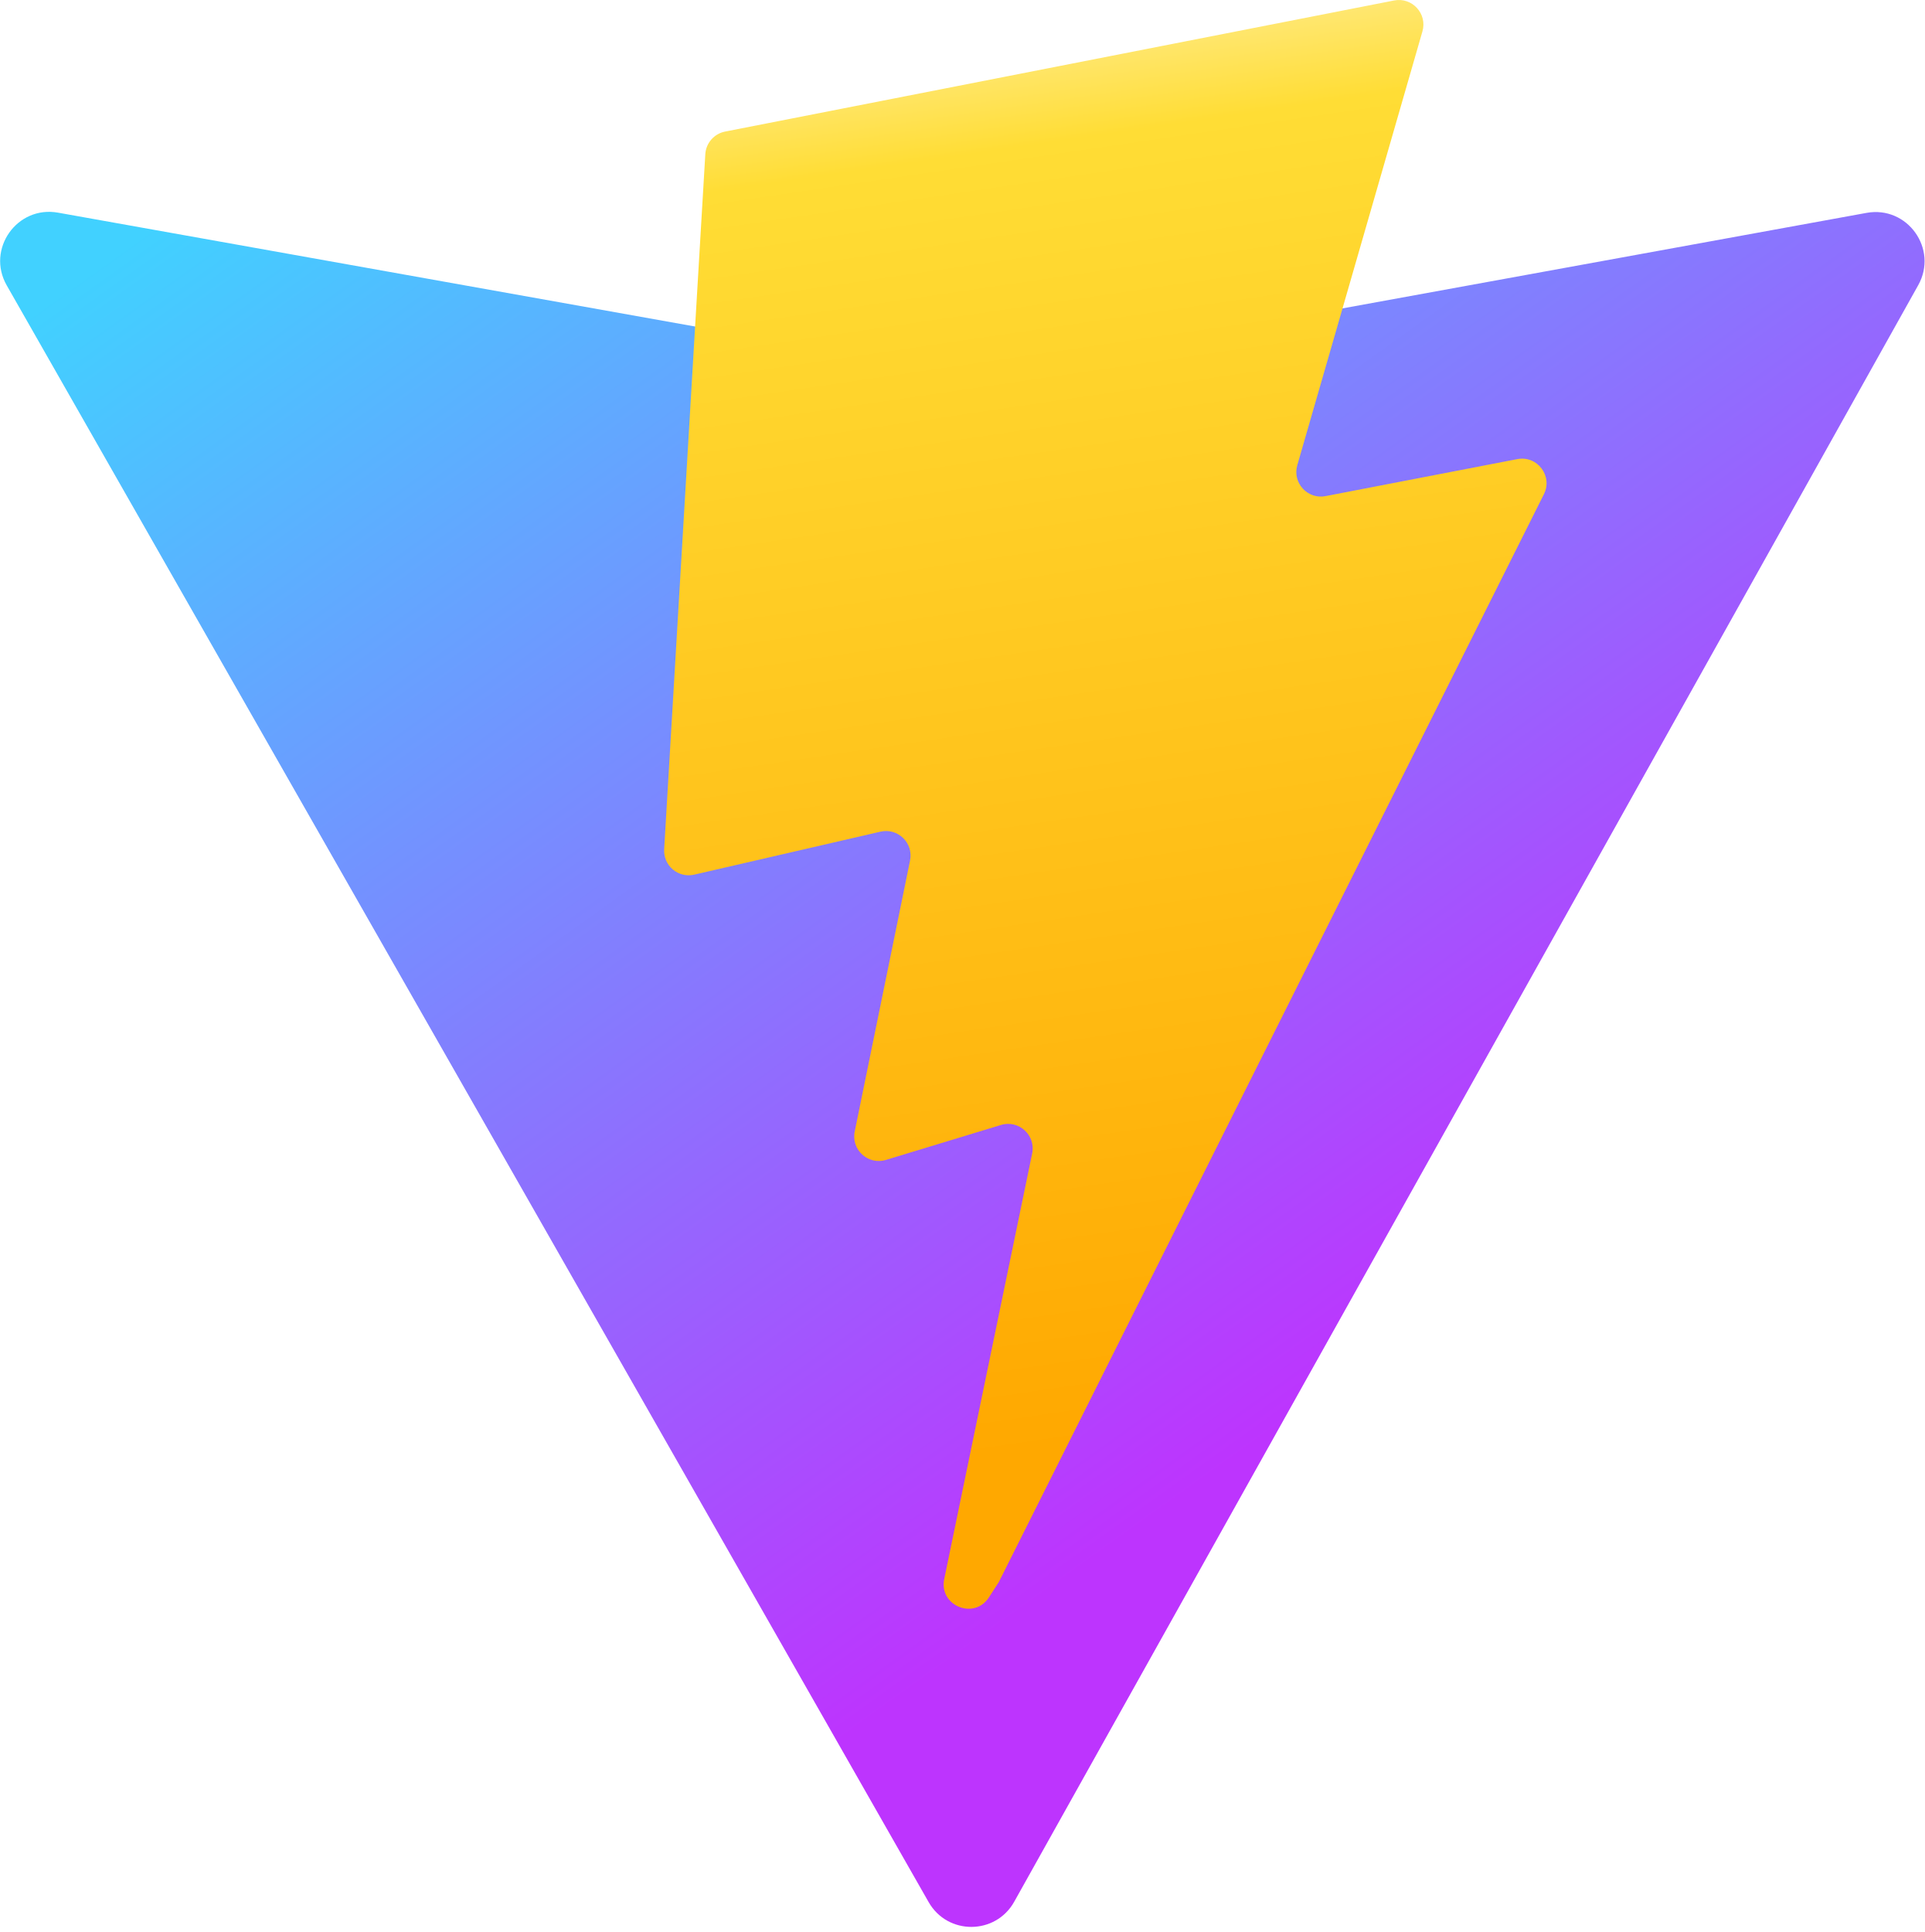
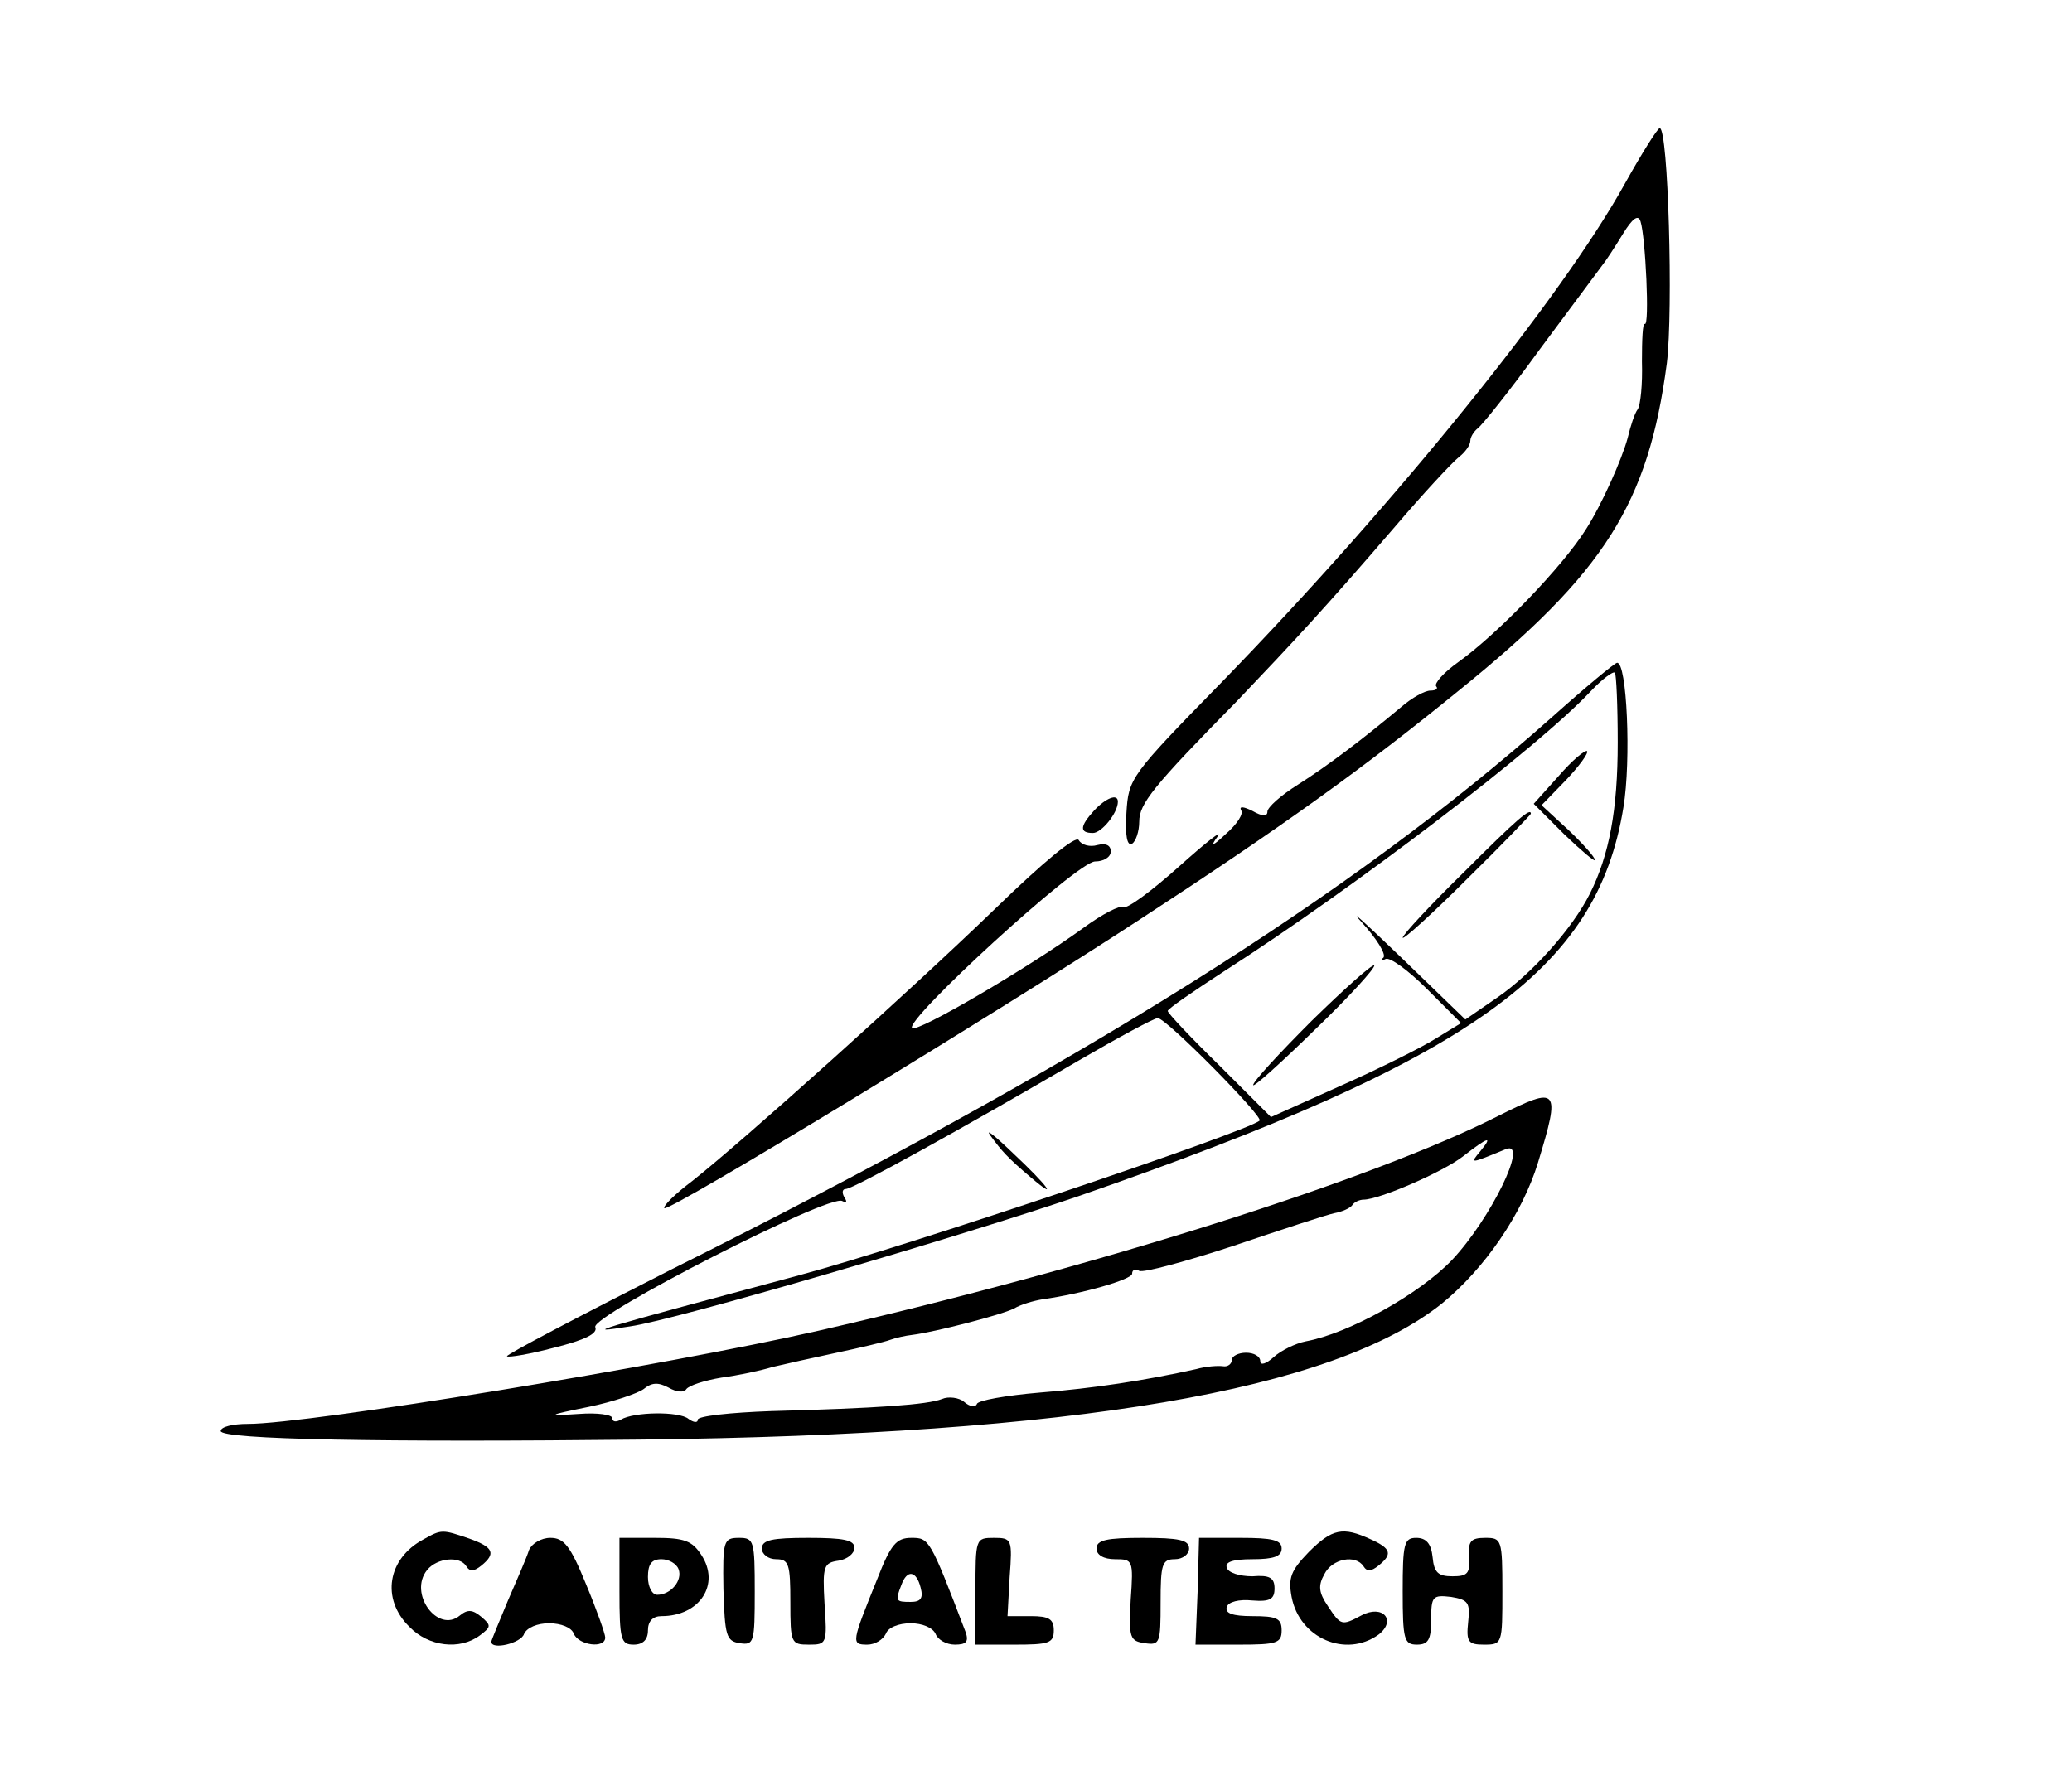
- <svg xmlns="http://www.w3.org/2000/svg" aria-hidden="true" role="img" class="iconify iconify--logos" width="31.88" height="32" preserveAspectRatio="xMidYMid meet" viewBox="0 0 256 257">
-   <defs>
-     <linearGradient id="IconifyId1813088fe1fbc01fb466" x1="-.828%" x2="57.636%" y1="7.652%" y2="78.411%">
-       <stop offset="0%" stop-color="#41D1FF" />
-       <stop offset="100%" stop-color="#BD34FE" />
-     </linearGradient>
-     <linearGradient id="IconifyId1813088fe1fbc01fb467" x1="43.376%" x2="50.316%" y1="2.242%" y2="89.03%">
-       <stop offset="0%" stop-color="#FFEA83" />
-       <stop offset="8.333%" stop-color="#FFDD35" />
-       <stop offset="100%" stop-color="#FFA800" />
-     </linearGradient>
-   </defs>
-   <path fill="url(#IconifyId1813088fe1fbc01fb466)" d="M255.153 37.938L134.897 252.976c-2.483 4.44-8.862 4.466-11.382.048L.875 37.958c-2.746-4.814 1.371-10.646 6.827-9.67l120.385 21.517a6.537 6.537 0 0 0 2.322-.004l117.867-21.483c5.438-.991 9.574 4.796 6.877 9.62Z" />
-   <path fill="url(#IconifyId1813088fe1fbc01fb467)" d="M185.432.063L96.44 17.501a3.268 3.268 0 0 0-2.634 3.014l-5.474 92.456a3.268 3.268 0 0 0 3.997 3.378l24.777-5.718c2.318-.535 4.413 1.507 3.936 3.838l-7.361 36.047c-.495 2.426 1.782 4.5 4.151 3.78l15.304-4.649c2.372-.72 4.652 1.36 4.15 3.788l-11.698 56.621c-.732 3.542 3.979 5.473 5.943 2.437l1.313-2.028l72.516-144.72c1.215-2.423-.88-5.186-3.54-4.672l-25.505 4.922c-2.396.462-4.435-1.77-3.759-4.114l16.646-57.705c.677-2.35-1.37-4.583-3.769-4.113Z" />
+ <svg xmlns="http://www.w3.org/2000/svg" version="1.0" width="291pt" height="248pt" viewBox="0 0 291 248" preserveAspectRatio="xMidYMid meet">
+   <g transform="translate(0,248) scale(0.1,-0.1)" fill="#000000" stroke="none">
+     <path d="M2282 2222 c-88 -159 -321 -448 -566 -700 -129 -132 -131 -135 -134 -184 -2 -32 1 -47 8 -43 5 3 10 17 10 31 0 25 19 49 137 169 80 84 123 130 222 245 40 47 81 91 90 98 9 7 16 17 16 23 0 5 5 13 10 17 6 4 46 54 88 112 43 58 82 110 87 117 5 6 18 26 29 44 14 23 22 28 25 18 7 -21 13 -148 6 -144 -3 2 -4 -22 -4 -53 1 -32 -2 -61 -6 -67 -4 -5 -10 -23 -14 -40 -8 -30 -37 -95 -59 -129 -32 -51 -123 -146 -179 -186 -21 -15 -34 -30 -31 -34 3 -3 0 -6 -8 -6 -8 0 -26 -10 -41 -23 -55 -46 -104 -83 -145 -109 -24 -15 -43 -32 -43 -38 0 -7 -7 -7 -21 1 -12 6 -19 7 -16 1 4 -5 -6 -20 -21 -33 -19 -18 -23 -19 -12 -4 8 11 -16 -8 -54 -42 -38 -34 -73 -60 -78 -57 -5 3 -30 -10 -56 -29 -77 -56 -234 -148 -241 -141 -11 11 232 234 257 234 12 0 22 6 22 14 0 9 -7 12 -19 9 -10 -3 -22 0 -26 7 -4 7 -49 -30 -118 -97 -119 -115 -354 -326 -425 -382 -24 -18 -41 -35 -39 -38 6 -6 465 273 667 405 201 131 315 213 450 323 204 165 265 262 291 459 9 74 2 330 -10 330 -3 0 -25 -35 -49 -78z" />
+     <path d="M2180 1473 c-281 -250 -660 -488 -1239 -777 -128 -65 -231 -119 -229 -121 2 -2 32 3 66 12 44 11 62 20 58 29 -6 16 330 188 347 177 6 -3 7 -1 3 5 -4 7 -3 12 2 12 10 0 162 84 328 181 55 32 105 59 110 59 12 0 149 -139 143 -144 -18 -16 -500 -178 -646 -217 -294 -79 -308 -83 -238 -72 64 9 466 127 630 183 553 192 728 317 765 546 11 66 5 205 -9 203 -3 0 -44 -34 -91 -76z m92 -36 c0 -95 -12 -158 -39 -212 -25 -50 -82 -113 -130 -146 l-45 -31 -91 88 c-51 49 -75 71 -54 48 20 -22 34 -44 30 -49 -5 -4 -3 -5 3 -2 6 3 32 -16 58 -42 l48 -48 -36 -22 c-19 -12 -79 -42 -133 -66 l-98 -44 -72 72 c-40 39 -73 74 -73 77 0 3 35 27 78 55 184 118 442 315 516 394 16 17 32 29 34 26 2 -2 4 -46 4 -98z" />
+     <path d="M2189 1390 l-35 -39 43 -43 c24 -23 43 -39 43 -36 0 4 -17 23 -37 42 l-38 35 34 35 c19 20 32 38 30 41 -3 2 -21 -13 -40 -35z" />
+     <path d="M2056 1255 c-47 -46 -86 -88 -86 -92 0 -4 41 33 90 82 50 49 90 91 90 92 0 9 -18 -6 -94 -82z" />
+     <path d="M1842 1046 c-45 -45 -82 -85 -82 -90 0 -4 39 31 87 78 48 46 85 87 83 90 -3 2 -42 -33 -88 -78z" />
+     <path d="M1537 1342 c-21 -23 -21 -32 -2 -32 12 0 35 28 35 44 0 12 -17 5 -33 -12z" />
+     <path d="M2105 913 c-177 -90 -566 -213 -955 -302 -215 -49 -716 -131 -802 -131 -21 0 -38 -4 -38 -10 0 -12 229 -16 590 -12 612 7 972 69 1125 191 60 49 113 126 135 198 32 105 29 108 -55 66z m-26 -50 c-15 -18 -15 -18 36 3 33 13 -22 -99 -76 -156 -46 -48 -145 -103 -205 -114 -15 -3 -35 -13 -45 -22 -11 -10 -19 -12 -19 -6 0 7 -9 12 -20 12 -11 0 -20 -5 -20 -10 0 -6 -6 -10 -12 -9 -7 1 -24 0 -38 -4 -72 -16 -144 -27 -220 -33 -47 -4 -87 -11 -88 -16 -2 -5 -10 -4 -18 3 -7 6 -22 8 -31 4 -20 -8 -91 -13 -240 -17 -57 -2 -103 -7 -103 -12 0 -5 -6 -4 -13 1 -13 11 -77 10 -95 -1 -7 -4 -12 -3 -12 2 0 5 -21 8 -47 6 -46 -3 -45 -2 14 10 34 7 69 19 77 25 11 9 20 10 35 2 12 -7 22 -7 25 -2 4 5 25 12 49 16 23 3 56 10 72 15 17 4 57 13 90 20 33 7 67 15 75 18 8 3 22 6 31 7 32 4 125 28 143 37 10 6 28 11 40 13 57 8 126 28 126 36 0 6 5 7 10 4 6 -3 65 13 132 35 68 23 132 44 142 46 11 2 22 7 25 11 3 5 11 8 16 8 22 0 112 39 140 61 36 28 42 29 24 7z" />
+     <path d="M1391 885 c16 -22 24 -31 57 -59 40 -34 23 -11 -25 34 -26 25 -40 36 -32 25z" />
+     <path d="M595 318 c-51 -27 -60 -84 -20 -123 27 -28 71 -33 99 -12 16 12 16 14 2 26 -12 10 -19 11 -30 2 -31 -26 -73 31 -46 64 14 17 46 20 55 5 5 -8 11 -7 21 1 21 17 17 26 -17 38 -38 13 -39 13 -64 -1z" />
+     <path d="M1838 300 c-25 -26 -29 -36 -24 -63 11 -58 76 -86 122 -53 26 20 6 43 -24 27 -28 -15 -29 -14 -47 13 -13 19 -14 29 -5 45 11 22 44 28 55 11 5 -8 11 -7 21 1 20 16 18 24 -11 37 -39 18 -54 15 -87 -18z" />
+     <path d="M743 303 c-3 -10 -17 -42 -30 -72 -12 -29 -23 -55 -23 -57 0 -12 42 -2 46 11 4 9 19 15 35 15 17 0 32 -6 35 -15 7 -16 44 -21 44 -5 0 5 -12 39 -27 75 -22 54 -31 65 -50 65 -13 0 -26 -8 -30 -17z" />
+     <path d="M870 245 c0 -68 2 -75 20 -75 13 0 20 7 20 20 0 13 7 20 19 20 54 0 83 45 56 86 -13 20 -24 24 -65 24 l-50 0 0 -75z m83 31 c6 -16 -11 -36 -30 -36 -7 0 -13 11 -13 25 0 18 5 25 19 25 10 0 21 -6 24 -14z" />
+     <path d="M1016 248 c2 -66 4 -73 23 -76 20 -3 21 1 21 72 0 72 -1 76 -22 76 -22 0 -23 -4 -22 -72z" />
+     <path d="M1070 305 c0 -8 9 -15 20 -15 18 0 20 -7 20 -60 0 -58 1 -60 26 -60 25 0 26 1 22 58 -3 53 -1 57 20 60 12 2 22 10 22 18 0 11 -15 14 -65 14 -51 0 -65 -3 -65 -15z" />
+     <path d="M1232 262 c-36 -89 -37 -92 -14 -92 11 0 22 7 26 15 3 9 18 15 35 15 16 0 31 -6 35 -15 3 -8 15 -15 27 -15 16 0 20 4 15 18 -50 131 -51 132 -76 132 -21 0 -29 -9 -48 -58z m61 -12 c4 -15 0 -20 -14 -20 -21 0 -22 1 -13 24 8 22 21 20 27 -4z" />
+     <path d="M1370 245 l0 -75 55 0 c48 0 55 2 55 20 0 16 -7 20 -32 20 l-33 0 3 55 c4 53 3 55 -22 55 -26 0 -26 -1 -26 -75z" />
+     <path d="M1540 305 c0 -9 10 -15 26 -15 25 0 26 -1 22 -57 -3 -54 -1 -58 20 -61 21 -3 22 0 22 57 0 54 2 61 20 61 11 0 20 7 20 15 0 12 -14 15 -65 15 -51 0 -65 -3 -65 -15z" />
+     <path d="M1682 245 l-3 -75 61 0 c53 0 60 2 60 20 0 17 -7 20 -41 20 -28 0 -39 4 -36 13 2 7 17 11 36 9 25 -2 31 2 31 17 0 15 -7 19 -31 17 -18 0 -34 5 -36 12 -3 8 8 12 36 12 30 0 41 4 41 15 0 12 -13 15 -58 15 l-58 0 -2 -75z" />
+     <path d="M1970 245 c0 -68 2 -75 20 -75 16 0 20 7 20 35 0 33 2 35 28 32 24 -4 27 -8 24 -35 -3 -28 0 -32 22 -32 26 0 26 1 26 75 0 73 -1 75 -24 75 -21 0 -24 -5 -23 -27 2 -23 -2 -27 -23 -27 -20 0 -26 5 -28 27 -2 19 -9 27 -23 27 -17 0 -19 -8 -19 -75z" />
+   </g>
</svg>
